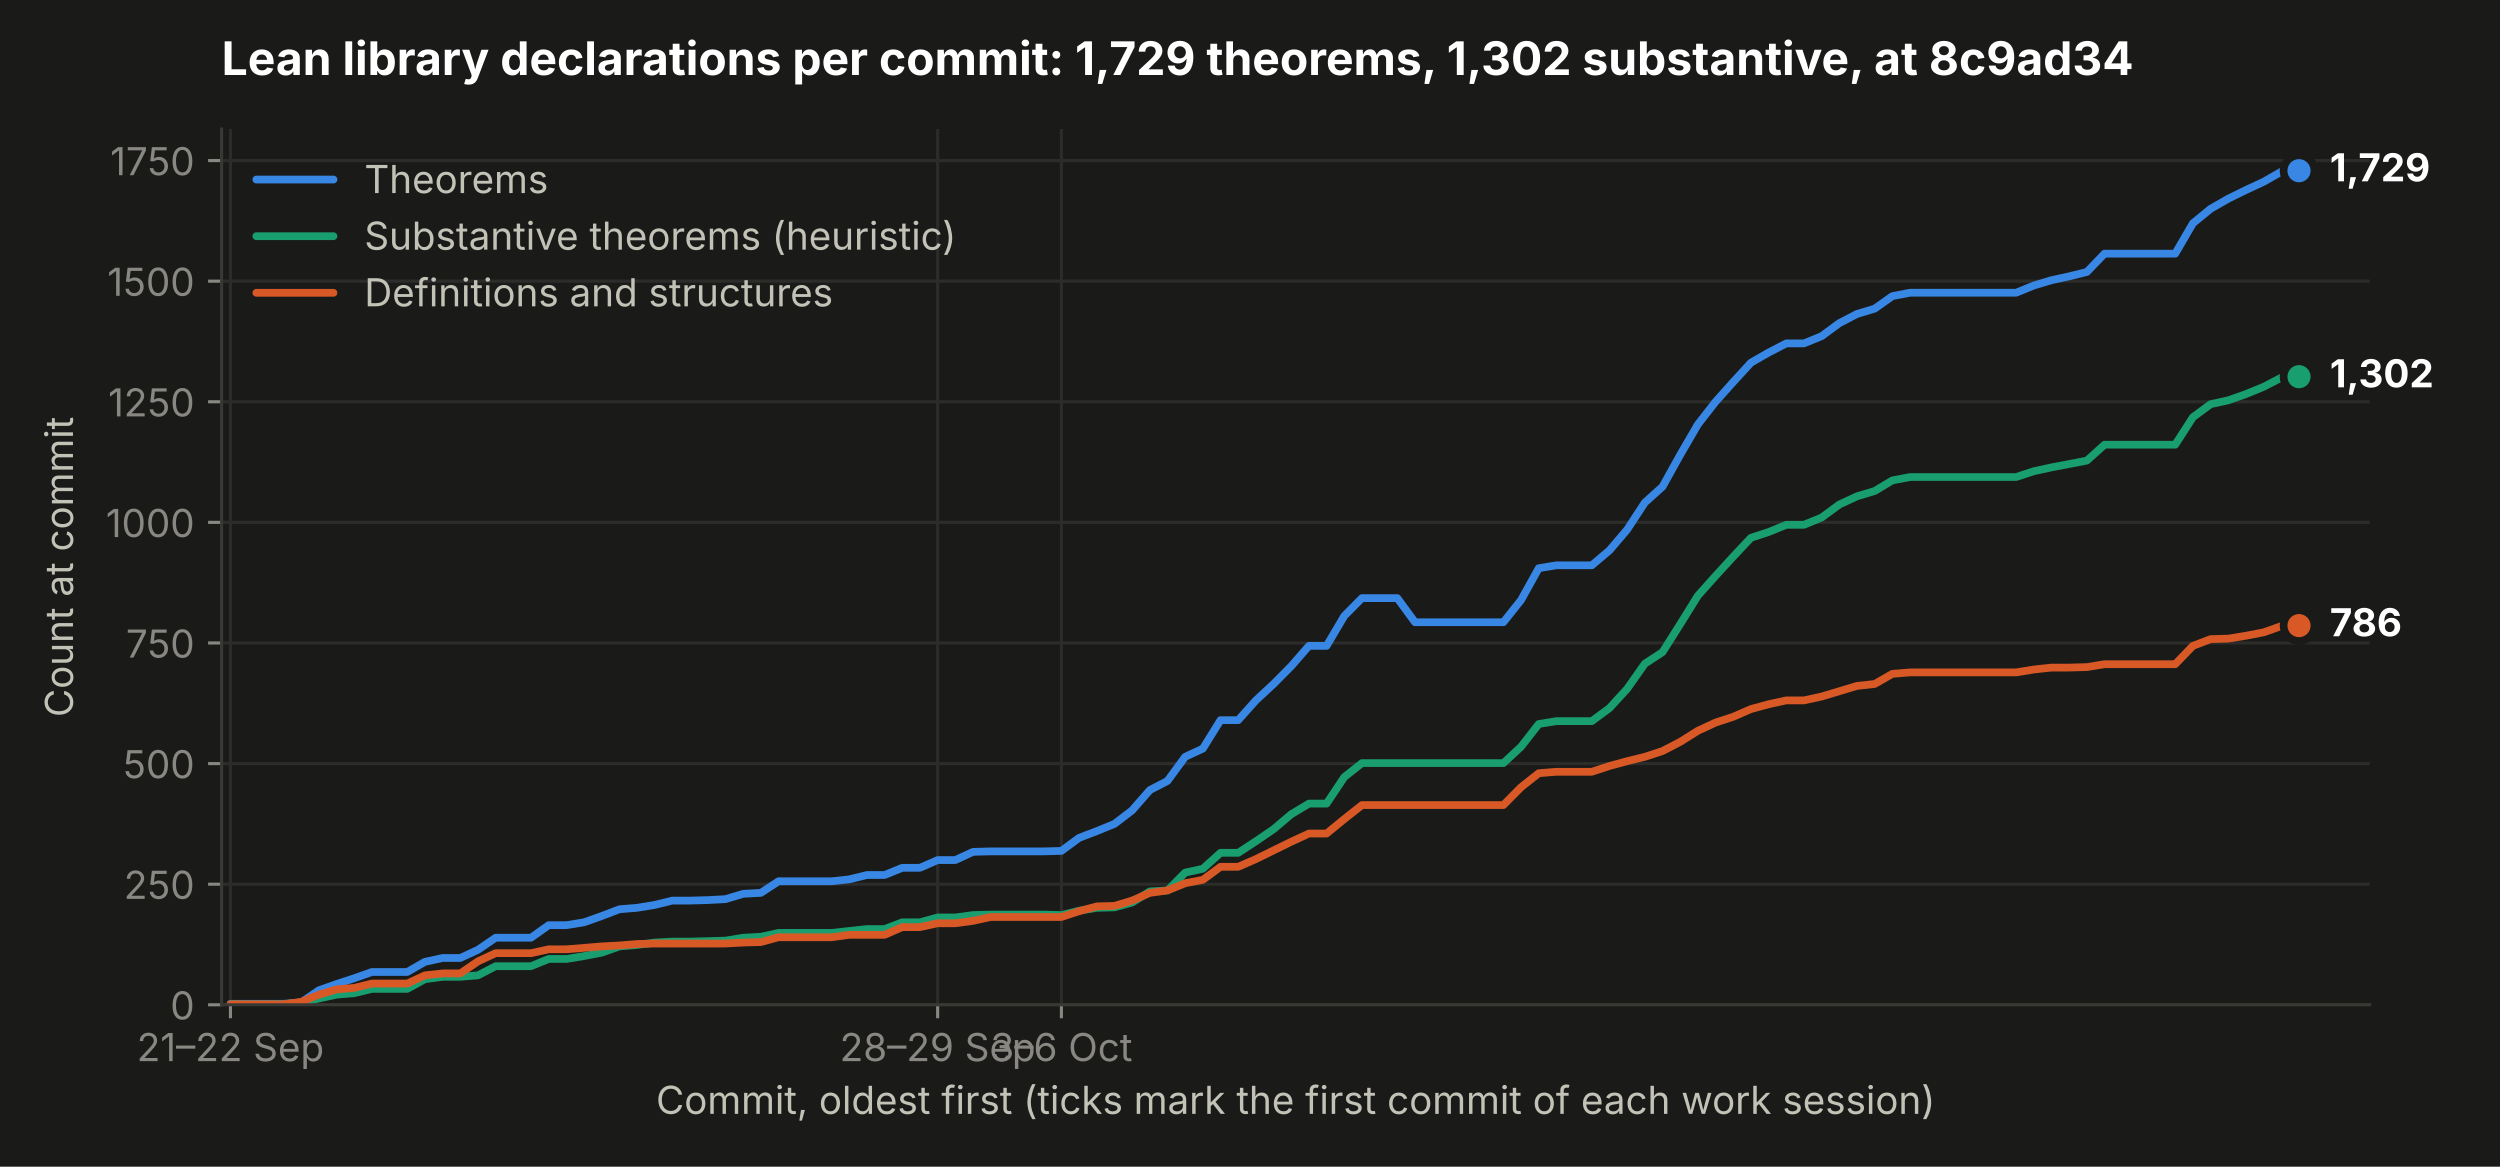
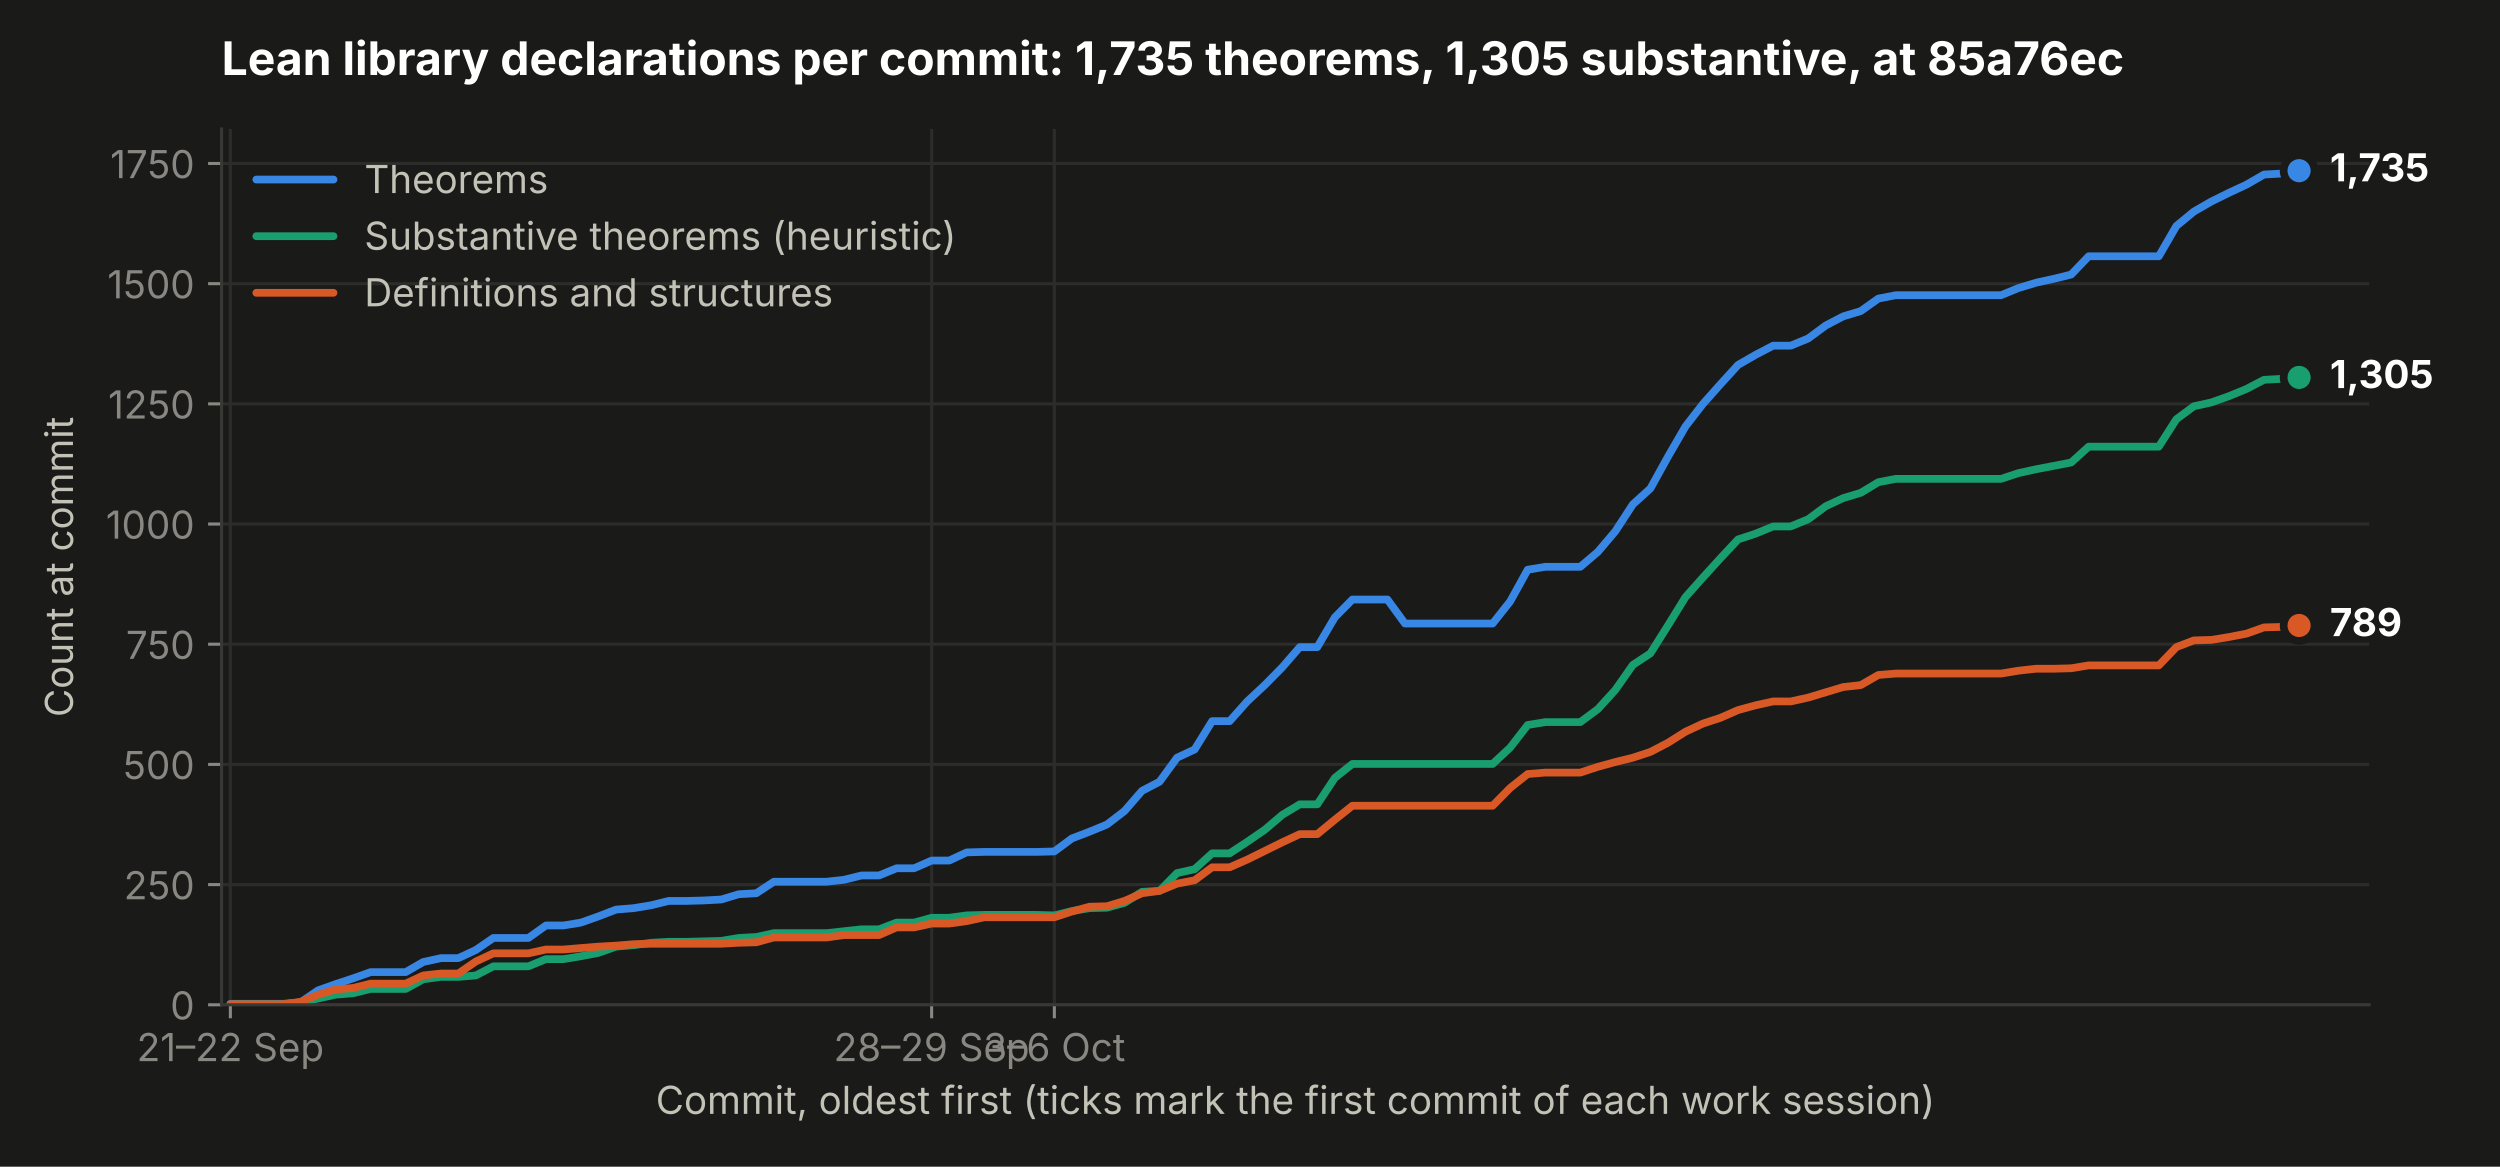
<svg xmlns="http://www.w3.org/2000/svg" xmlns:xlink="http://www.w3.org/1999/xlink" width="648pt" height="302.4pt" viewBox="0 0 648 302.4" version="1.1">
  <defs>
    <style type="text/css">*{stroke-linejoin: round; stroke-linecap: butt}</style>
  </defs>
  <g id="figure_1">
    <g id="patch_1">
      <path d="M 0 302.4 L 648 302.4 L 648 0 L 0 0 z " style="fill: #1a1a19" />
    </g>
    <g id="axes_1">
      <g id="patch_2">
-         <path d="M 57.44 260.44 L 614.233 260.44 L 614.233 33.44 L 57.44 33.44 z " style="fill: #1a1a19" />
+         <path d="M 57.44 260.44 L 614.098 260.44 L 614.098 33.44 L 57.44 33.44 z " style="fill: #1a1a19" />
      </g>
      <g id="matplotlib.axis_1">
        <g id="xtick_1">
          <g id="line2d_1">
-             <path d="M 59.731 260.44 L 59.731 33.44 " clip-path="url(#pfc8077fdef)" style="fill: none; stroke: #2c2c2a; stroke-width: 0.8; stroke-linecap: square" />
+             <path d="M 59.712 260.44 L 59.712 33.44 " clip-path="url(#p579449c803)" style="fill: none; stroke: #2c2c2a; stroke-width: 0.8; stroke-linecap: square" />
          </g>
          <g id="line2d_2">
            <defs>
              <path id="m02e6627c96" d="M 0 0 L 0 3.5 " style="stroke: #898781; stroke-width: 0.8" />
            </defs>
            <g>
-               <use xlink:href="#m02e6627c96" x="59.731" y="260.44" style="fill: #898781; stroke: #898781; stroke-width: 0.8" />
+               <use xlink:href="#m02e6627c96" x="59.712" y="260.44" style="fill: #898781; stroke: #898781; stroke-width: 0.8" />
            </g>
          </g>
          <g id="text_1">
-             <text style="font-size: 10px; font-family: 'Inter', 'Helvetica Neue', 'Arial', 'DejaVu Sans', sans-serif; text-anchor: middle; fill: #898781" x="59.731" y="275.038" transform="rotate(-0 59.73133 275.0384)">21–22 Sep</text>
+             <text style="font-size: 10px; font-family: 'Inter', 'Helvetica Neue', 'Arial', 'DejaVu Sans', sans-serif; text-anchor: middle; fill: #898781" x="59.712" y="275.038" transform="rotate(-0 59.71207 275.0384)">21–22 Sep</text>
          </g>
        </g>
        <g id="xtick_2">
          <g id="line2d_3">
-             <path d="M 243.038 260.44 L 243.038 33.44 " clip-path="url(#pfc8077fdef)" style="fill: none; stroke: #2c2c2a; stroke-width: 0.8; stroke-linecap: square" />
+             <path d="M 241.478 260.44 L 241.478 33.44 " clip-path="url(#p579449c803)" style="fill: none; stroke: #2c2c2a; stroke-width: 0.8; stroke-linecap: square" />
          </g>
          <g id="line2d_4">
            <g>
-               <use xlink:href="#m02e6627c96" x="243.038" y="260.44" style="fill: #898781; stroke: #898781; stroke-width: 0.8" />
+               <use xlink:href="#m02e6627c96" x="241.478" y="260.44" style="fill: #898781; stroke: #898781; stroke-width: 0.8" />
            </g>
          </g>
          <g id="text_2">
-             <text style="font-size: 10px; font-family: 'Inter', 'Helvetica Neue', 'Arial', 'DejaVu Sans', sans-serif; text-anchor: middle; fill: #898781" x="243.038" y="275.038" transform="rotate(-0 243.0378 275.0384)">28–29 Sep</text>
+             <text style="font-size: 10px; font-family: 'Inter', 'Helvetica Neue', 'Arial', 'DejaVu Sans', sans-serif; text-anchor: middle; fill: #898781" x="241.478" y="275.038" transform="rotate(-0 241.4781 275.0384)">28–29 Sep</text>
          </g>
        </g>
        <g id="xtick_3">
          <g id="line2d_5">
-             <path d="M 275.116 260.44 L 275.116 33.44 " clip-path="url(#pfc8077fdef)" style="fill: none; stroke: #2c2c2a; stroke-width: 0.8; stroke-linecap: square" />
+             <path d="M 273.287 260.44 L 273.287 33.44 " clip-path="url(#p579449c803)" style="fill: none; stroke: #2c2c2a; stroke-width: 0.8; stroke-linecap: square" />
          </g>
          <g id="line2d_6">
            <g>
-               <use xlink:href="#m02e6627c96" x="275.116" y="260.44" style="fill: #898781; stroke: #898781; stroke-width: 0.8" />
+               <use xlink:href="#m02e6627c96" x="273.287" y="260.44" style="fill: #898781; stroke: #898781; stroke-width: 0.8" />
            </g>
          </g>
          <g id="text_3">
-             <text style="font-size: 10px; font-family: 'Inter', 'Helvetica Neue', 'Arial', 'DejaVu Sans', sans-serif; text-anchor: middle; fill: #898781" x="275.116" y="275.038" transform="rotate(-0 275.1164 275.0384)">3–6 Oct</text>
+             <text style="font-size: 10px; font-family: 'Inter', 'Helvetica Neue', 'Arial', 'DejaVu Sans', sans-serif; text-anchor: middle; fill: #898781" x="273.287" y="275.038" transform="rotate(-0 273.2871 275.0384)">3–6 Oct</text>
          </g>
        </g>
        <g id="text_4">
-           <text style="font-size: 10px; font-family: 'Inter', 'Helvetica Neue', 'Arial', 'DejaVu Sans', sans-serif; text-anchor: middle; fill: #c3c2b7" x="335.837" y="288.717" transform="rotate(-0 335.8367 288.7166)">Commit, oldest first (ticks mark the first commit of each work session)</text>
+           <text style="font-size: 10px; font-family: 'Inter', 'Helvetica Neue', 'Arial', 'DejaVu Sans', sans-serif; text-anchor: middle; fill: #c3c2b7" x="335.769" y="288.717" transform="rotate(-0 335.7692 288.7166)">Commit, oldest first (ticks mark the first commit of each work session)</text>
        </g>
      </g>
      <g id="matplotlib.axis_2">
        <g id="ytick_1">
          <g id="line2d_7">
-             <path d="M 57.44 260.44 L 614.233 260.44 " clip-path="url(#pfc8077fdef)" style="fill: none; stroke: #2c2c2a; stroke-width: 0.8; stroke-linecap: square" />
+             <path d="M 57.44 260.44 L 614.098 260.44 " clip-path="url(#p579449c803)" style="fill: none; stroke: #2c2c2a; stroke-width: 0.8; stroke-linecap: square" />
          </g>
          <g id="line2d_8">
            <defs>
              <path id="mba09e6026b" d="M 0 0 L -3.5 0 " style="stroke: #898781; stroke-width: 0.8" />
            </defs>
            <g>
              <use xlink:href="#mba09e6026b" x="57.44" y="260.44" style="fill: #898781; stroke: #898781; stroke-width: 0.8" />
            </g>
          </g>
          <g id="text_5">
            <text style="font-size: 10px; font-family: 'Inter', 'Helvetica Neue', 'Arial', 'DejaVu Sans', sans-serif; text-anchor: end; fill: #898781" x="50.44" y="264.239" transform="rotate(-0 50.44 264.2392)">0</text>
          </g>
        </g>
        <g id="ytick_2">
          <g id="line2d_9">
-             <path d="M 57.44 229.18 L 614.233 229.18 " clip-path="url(#pfc8077fdef)" style="fill: none; stroke: #2c2c2a; stroke-width: 0.8; stroke-linecap: square" />
+             <path d="M 57.44 229.288 L 614.098 229.288 " clip-path="url(#p579449c803)" style="fill: none; stroke: #2c2c2a; stroke-width: 0.8; stroke-linecap: square" />
          </g>
          <g id="line2d_10">
            <g>
-               <use xlink:href="#mba09e6026b" x="57.44" y="229.18" style="fill: #898781; stroke: #898781; stroke-width: 0.8" />
+               <use xlink:href="#mba09e6026b" x="57.44" y="229.288" style="fill: #898781; stroke: #898781; stroke-width: 0.8" />
            </g>
          </g>
          <g id="text_6">
-             <text style="font-size: 10px; font-family: 'Inter', 'Helvetica Neue', 'Arial', 'DejaVu Sans', sans-serif; text-anchor: end; fill: #898781" x="50.44" y="232.979" transform="rotate(-0 50.44 232.9789)">250</text>
+             <text style="font-size: 10px; font-family: 'Inter', 'Helvetica Neue', 'Arial', 'DejaVu Sans', sans-serif; text-anchor: end; fill: #898781" x="50.44" y="233.087" transform="rotate(-0 50.44 233.087)">250</text>
          </g>
        </g>
        <g id="ytick_3">
          <g id="line2d_11">
-             <path d="M 57.44 197.919 L 614.233 197.919 " clip-path="url(#pfc8077fdef)" style="fill: none; stroke: #2c2c2a; stroke-width: 0.8; stroke-linecap: square" />
+             <path d="M 57.44 198.136 L 614.098 198.136 " clip-path="url(#p579449c803)" style="fill: none; stroke: #2c2c2a; stroke-width: 0.8; stroke-linecap: square" />
          </g>
          <g id="line2d_12">
            <g>
-               <use xlink:href="#mba09e6026b" x="57.44" y="197.919" style="fill: #898781; stroke: #898781; stroke-width: 0.8" />
+               <use xlink:href="#mba09e6026b" x="57.44" y="198.136" style="fill: #898781; stroke: #898781; stroke-width: 0.8" />
            </g>
          </g>
          <g id="text_7">
-             <text style="font-size: 10px; font-family: 'Inter', 'Helvetica Neue', 'Arial', 'DejaVu Sans', sans-serif; text-anchor: end; fill: #898781" x="50.44" y="201.719" transform="rotate(-0 50.44 201.7186)">500</text>
+             <text style="font-size: 10px; font-family: 'Inter', 'Helvetica Neue', 'Arial', 'DejaVu Sans', sans-serif; text-anchor: end; fill: #898781" x="50.44" y="201.935" transform="rotate(-0 50.44 201.9348)">500</text>
          </g>
        </g>
        <g id="ytick_4">
          <g id="line2d_13">
-             <path d="M 57.44 166.659 L 614.233 166.659 " clip-path="url(#pfc8077fdef)" style="fill: none; stroke: #2c2c2a; stroke-width: 0.8; stroke-linecap: square" />
+             <path d="M 57.44 166.983 L 614.098 166.983 " clip-path="url(#p579449c803)" style="fill: none; stroke: #2c2c2a; stroke-width: 0.8; stroke-linecap: square" />
          </g>
          <g id="line2d_14">
            <g>
-               <use xlink:href="#mba09e6026b" x="57.44" y="166.659" style="fill: #898781; stroke: #898781; stroke-width: 0.8" />
+               <use xlink:href="#mba09e6026b" x="57.44" y="166.983" style="fill: #898781; stroke: #898781; stroke-width: 0.8" />
            </g>
          </g>
          <g id="text_8">
-             <text style="font-size: 10px; font-family: 'Inter', 'Helvetica Neue', 'Arial', 'DejaVu Sans', sans-serif; text-anchor: end; fill: #898781" x="50.44" y="170.458" transform="rotate(-0 50.44 170.4582)">750</text>
+             <text style="font-size: 10px; font-family: 'Inter', 'Helvetica Neue', 'Arial', 'DejaVu Sans', sans-serif; text-anchor: end; fill: #898781" x="50.44" y="170.783" transform="rotate(-0 50.44 170.7826)">750</text>
          </g>
        </g>
        <g id="ytick_5">
          <g id="line2d_15">
-             <path d="M 57.44 135.399 L 614.233 135.399 " clip-path="url(#pfc8077fdef)" style="fill: none; stroke: #2c2c2a; stroke-width: 0.8; stroke-linecap: square" />
+             <path d="M 57.44 135.831 L 614.098 135.831 " clip-path="url(#p579449c803)" style="fill: none; stroke: #2c2c2a; stroke-width: 0.8; stroke-linecap: square" />
          </g>
          <g id="line2d_16">
            <g>
-               <use xlink:href="#mba09e6026b" x="57.44" y="135.399" style="fill: #898781; stroke: #898781; stroke-width: 0.8" />
+               <use xlink:href="#mba09e6026b" x="57.44" y="135.831" style="fill: #898781; stroke: #898781; stroke-width: 0.8" />
            </g>
          </g>
          <g id="text_9">
-             <text style="font-size: 10px; font-family: 'Inter', 'Helvetica Neue', 'Arial', 'DejaVu Sans', sans-serif; text-anchor: end; fill: #898781" x="50.44" y="139.198" transform="rotate(-0 50.44 139.1979)">1000</text>
+             <text style="font-size: 10px; font-family: 'Inter', 'Helvetica Neue', 'Arial', 'DejaVu Sans', sans-serif; text-anchor: end; fill: #898781" x="50.44" y="139.63" transform="rotate(-0 50.44 139.6303)">1000</text>
          </g>
        </g>
        <g id="ytick_6">
          <g id="line2d_17">
-             <path d="M 57.44 104.138 L 614.233 104.138 " clip-path="url(#pfc8077fdef)" style="fill: none; stroke: #2c2c2a; stroke-width: 0.8; stroke-linecap: square" />
+             <path d="M 57.44 104.679 L 614.098 104.679 " clip-path="url(#p579449c803)" style="fill: none; stroke: #2c2c2a; stroke-width: 0.8; stroke-linecap: square" />
          </g>
          <g id="line2d_18">
            <g>
-               <use xlink:href="#mba09e6026b" x="57.44" y="104.138" style="fill: #898781; stroke: #898781; stroke-width: 0.8" />
+               <use xlink:href="#mba09e6026b" x="57.44" y="104.679" style="fill: #898781; stroke: #898781; stroke-width: 0.8" />
            </g>
          </g>
          <g id="text_10">
-             <text style="font-size: 10px; font-family: 'Inter', 'Helvetica Neue', 'Arial', 'DejaVu Sans', sans-serif; text-anchor: end; fill: #898781" x="50.44" y="107.938" transform="rotate(-0 50.44 107.9376)">1250</text>
+             <text style="font-size: 10px; font-family: 'Inter', 'Helvetica Neue', 'Arial', 'DejaVu Sans', sans-serif; text-anchor: end; fill: #898781" x="50.44" y="108.478" transform="rotate(-0 50.44 108.4781)">1250</text>
          </g>
        </g>
        <g id="ytick_7">
          <g id="line2d_19">
-             <path d="M 57.44 72.878 L 614.233 72.878 " clip-path="url(#pfc8077fdef)" style="fill: none; stroke: #2c2c2a; stroke-width: 0.8; stroke-linecap: square" />
+             <path d="M 57.44 73.527 L 614.098 73.527 " clip-path="url(#p579449c803)" style="fill: none; stroke: #2c2c2a; stroke-width: 0.8; stroke-linecap: square" />
          </g>
          <g id="line2d_20">
            <g>
-               <use xlink:href="#mba09e6026b" x="57.44" y="72.878" style="fill: #898781; stroke: #898781; stroke-width: 0.8" />
+               <use xlink:href="#mba09e6026b" x="57.44" y="73.527" style="fill: #898781; stroke: #898781; stroke-width: 0.8" />
            </g>
          </g>
          <g id="text_11">
-             <text style="font-size: 10px; font-family: 'Inter', 'Helvetica Neue', 'Arial', 'DejaVu Sans', sans-serif; text-anchor: end; fill: #898781" x="50.44" y="76.677" transform="rotate(-0 50.44 76.67725)">1500</text>
+             <text style="font-size: 10px; font-family: 'Inter', 'Helvetica Neue', 'Arial', 'DejaVu Sans', sans-serif; text-anchor: end; fill: #898781" x="50.44" y="77.326" transform="rotate(-0 50.44 77.3259)">1500</text>
          </g>
        </g>
        <g id="ytick_8">
          <g id="line2d_21">
-             <path d="M 57.44 41.618 L 614.233 41.618 " clip-path="url(#pfc8077fdef)" style="fill: none; stroke: #2c2c2a; stroke-width: 0.8; stroke-linecap: square" />
+             <path d="M 57.44 42.374 L 614.098 42.374 " clip-path="url(#p579449c803)" style="fill: none; stroke: #2c2c2a; stroke-width: 0.8; stroke-linecap: square" />
          </g>
          <g id="line2d_22">
            <g>
-               <use xlink:href="#mba09e6026b" x="57.44" y="41.618" style="fill: #898781; stroke: #898781; stroke-width: 0.8" />
+               <use xlink:href="#mba09e6026b" x="57.44" y="42.374" style="fill: #898781; stroke: #898781; stroke-width: 0.8" />
            </g>
          </g>
          <g id="text_12">
-             <text style="font-size: 10px; font-family: 'Inter', 'Helvetica Neue', 'Arial', 'DejaVu Sans', sans-serif; text-anchor: end; fill: #898781" x="50.44" y="45.417" transform="rotate(-0 50.44 45.41692)">1750</text>
+             <text style="font-size: 10px; font-family: 'Inter', 'Helvetica Neue', 'Arial', 'DejaVu Sans', sans-serif; text-anchor: end; fill: #898781" x="50.44" y="46.174" transform="rotate(-0 50.44 46.17368)">1750</text>
          </g>
        </g>
        <g id="text_13">
          <text style="font-size: 10px; font-family: 'Inter', 'Helvetica Neue', 'Arial', 'DejaVu Sans', sans-serif; text-anchor: middle; fill: #c3c2b7" x="18.91" y="146.94" transform="rotate(-90 18.91031 146.94)">Count at commit</text>
        </g>
      </g>
      <g id="line2d_23">
-         <path d="M 59.731 260.19 L 64.314 260.19 L 68.897 260.19 L 73.479 260.19 L 78.062 259.815 L 82.645 256.689 L 87.227 255.063 L 91.81 253.563 L 96.393 251.937 L 100.975 251.937 L 105.558 251.937 L 110.141 249.311 L 114.723 248.311 L 119.306 248.311 L 123.889 246.185 L 128.471 243.059 L 133.054 243.059 L 137.637 243.059 L 142.219 239.808 L 146.802 239.808 L 151.385 239.058 L 155.967 237.432 L 160.55 235.682 L 165.133 235.307 L 169.715 234.556 L 174.298 233.431 L 178.881 233.431 L 183.463 233.306 L 188.046 233.056 L 192.629 231.68 L 197.211 231.43 L 201.794 228.429 L 206.376 228.429 L 210.959 228.429 L 215.542 228.429 L 220.124 227.929 L 224.707 226.804 L 229.29 226.804 L 233.872 224.928 L 238.455 224.928 L 243.038 222.928 L 247.62 222.928 L 252.203 220.802 L 256.786 220.677 L 261.368 220.677 L 265.951 220.677 L 270.534 220.677 L 275.116 220.552 L 279.699 217.176 L 284.282 215.425 L 288.864 213.55 L 293.447 210.048 L 298.03 204.797 L 302.612 202.421 L 307.195 196.169 L 311.778 194.043 L 316.36 186.666 L 320.943 186.666 L 325.526 181.539 L 330.108 177.288 L 334.691 172.661 L 339.274 167.409 L 343.856 167.409 L 348.439 159.657 L 353.022 155.03 L 357.604 155.03 L 362.187 155.03 L 366.77 161.282 L 371.352 161.282 L 375.935 161.282 L 380.518 161.282 L 385.1 161.282 L 389.683 161.282 L 394.266 155.53 L 398.848 147.278 L 403.431 146.527 L 408.014 146.527 L 412.596 146.527 L 417.179 142.651 L 421.762 137.274 L 426.344 130.272 L 430.927 126.146 L 435.51 117.893 L 440.092 110.015 L 444.675 104.138 L 449.258 99.012 L 453.84 94.01 L 458.423 91.384 L 463.006 89.008 L 467.588 89.008 L 472.171 87.133 L 476.753 83.757 L 481.336 81.381 L 485.919 80.005 L 490.501 76.754 L 495.084 75.879 L 499.667 75.879 L 504.249 75.879 L 508.832 75.879 L 513.415 75.879 L 517.997 75.879 L 522.58 75.879 L 527.163 74.003 L 531.745 72.628 L 536.328 71.628 L 540.911 70.502 L 545.493 65.751 L 550.076 65.751 L 554.659 65.751 L 559.241 65.751 L 563.824 65.751 L 568.407 57.873 L 572.989 54.122 L 577.572 51.496 L 582.155 49.245 L 586.737 47.12 L 591.32 44.494 L 595.903 44.244 " clip-path="url(#pfc8077fdef)" style="fill: none; stroke: #3987e5; stroke-width: 2; stroke-linecap: round" />
+         <path d="M 59.712 260.191 L 64.256 260.191 L 68.8 260.191 L 73.345 260.191 L 77.889 259.817 L 82.433 256.702 L 86.977 255.082 L 91.521 253.587 L 96.065 251.967 L 100.609 251.967 L 105.154 251.967 L 109.698 249.35 L 114.242 248.353 L 118.786 248.353 L 123.33 246.235 L 127.874 243.119 L 132.418 243.119 L 136.963 243.119 L 141.507 239.88 L 146.051 239.88 L 150.595 239.132 L 155.139 237.512 L 159.683 235.767 L 164.228 235.394 L 168.772 234.646 L 173.316 233.524 L 177.86 233.524 L 182.404 233.4 L 186.948 233.151 L 191.492 231.78 L 196.037 231.531 L 200.581 228.54 L 205.125 228.54 L 209.669 228.54 L 214.213 228.54 L 218.757 228.042 L 223.301 226.92 L 227.846 226.92 L 232.39 225.051 L 236.934 225.051 L 241.478 223.057 L 246.022 223.057 L 250.566 220.939 L 255.111 220.814 L 259.655 220.814 L 264.199 220.814 L 268.743 220.814 L 273.287 220.69 L 277.831 217.325 L 282.375 215.581 L 286.92 213.712 L 291.464 210.223 L 296.008 204.989 L 300.552 202.621 L 305.096 196.391 L 309.64 194.273 L 314.184 186.921 L 318.729 186.921 L 323.273 181.812 L 327.817 177.575 L 332.361 172.965 L 336.905 167.731 L 341.449 167.731 L 345.994 160.005 L 350.538 155.395 L 355.082 155.395 L 359.626 155.395 L 364.17 161.625 L 368.714 161.625 L 373.258 161.625 L 377.803 161.625 L 382.347 161.625 L 386.891 161.625 L 391.435 155.893 L 395.979 147.669 L 400.523 146.921 L 405.067 146.921 L 409.612 146.921 L 414.156 143.058 L 418.7 137.7 L 423.244 130.722 L 427.788 126.61 L 432.332 118.386 L 436.877 110.536 L 441.421 104.679 L 445.965 99.57 L 450.509 94.586 L 455.053 91.969 L 459.597 89.601 L 464.141 89.601 L 468.686 87.732 L 473.23 84.368 L 477.774 82 L 482.318 80.629 L 486.862 77.39 L 491.406 76.517 L 495.95 76.517 L 500.495 76.517 L 505.039 76.517 L 509.583 76.517 L 514.127 76.517 L 518.671 76.517 L 523.215 74.648 L 527.76 73.277 L 532.304 72.281 L 536.848 71.159 L 541.392 66.424 L 545.936 66.424 L 550.48 66.424 L 555.024 66.424 L 559.569 66.424 L 564.113 58.574 L 568.657 54.835 L 573.201 52.219 L 577.745 49.976 L 582.289 47.857 L 586.833 45.24 L 591.378 44.991 L 595.922 44.244 " clip-path="url(#p579449c803)" style="fill: none; stroke: #3987e5; stroke-width: 2; stroke-linecap: round" />
      </g>
      <g id="line2d_24">
        <defs>
          <path id="mac1dc9c99d" d="M 0 4 C 1.061 4 2.078 3.579 2.828 2.828 C 3.579 2.078 4 1.061 4 0 C 4 -1.061 3.579 -2.078 2.828 -2.828 C 2.078 -3.579 1.061 -4 0 -4 C -1.061 -4 -2.078 -3.579 -2.828 -2.828 C -3.579 -2.078 -4 -1.061 -4 0 C -4 1.061 -3.579 2.078 -2.828 2.828 C -2.078 3.579 -1.061 4 0 4 z " style="stroke: #1a1a19; stroke-width: 2" />
        </defs>
-         <g clip-path="url(#pfc8077fdef)">
-           <use xlink:href="#mac1dc9c99d" x="595.903" y="44.244" style="fill: #3987e5; stroke: #1a1a19; stroke-width: 2" />
+         <g clip-path="url(#p579449c803)">
+           <use xlink:href="#mac1dc9c99d" x="595.922" y="44.244" style="fill: #3987e5; stroke: #1a1a19; stroke-width: 2" />
        </g>
      </g>
      <g id="line2d_25">
-         <path d="M 59.731 260.315 L 64.314 260.315 L 68.897 260.315 L 73.479 260.315 L 78.062 259.815 L 82.645 258.814 L 87.227 257.814 L 91.81 257.439 L 96.393 256.314 L 100.975 256.314 L 105.558 256.314 L 110.141 253.813 L 114.723 253.188 L 119.306 253.188 L 123.889 252.812 L 128.471 250.437 L 133.054 250.437 L 137.637 250.437 L 142.219 248.561 L 146.802 248.561 L 151.385 247.811 L 155.967 246.936 L 160.55 245.31 L 165.133 244.935 L 169.715 244.31 L 174.298 244.06 L 178.881 244.06 L 183.463 243.935 L 188.046 243.81 L 192.629 243.059 L 197.211 242.809 L 201.794 241.809 L 206.376 241.809 L 210.959 241.809 L 215.542 241.809 L 220.124 241.309 L 224.707 240.809 L 229.29 240.809 L 233.872 239.058 L 238.455 239.058 L 243.038 237.808 L 247.62 237.808 L 252.203 237.182 L 256.786 237.057 L 261.368 237.057 L 265.951 237.057 L 270.534 237.057 L 275.116 237.182 L 279.699 236.057 L 284.282 235.307 L 288.864 235.182 L 293.447 233.931 L 298.03 231.055 L 302.612 230.805 L 307.195 226.179 L 311.778 225.178 L 316.36 221.052 L 320.943 221.052 L 325.526 218.051 L 330.108 214.925 L 334.691 211.049 L 339.274 208.298 L 343.856 208.298 L 348.439 201.421 L 353.022 197.794 L 357.604 197.794 L 362.187 197.794 L 366.77 197.794 L 371.352 197.794 L 375.935 197.794 L 380.518 197.794 L 385.1 197.794 L 389.683 197.794 L 394.266 193.543 L 398.848 187.666 L 403.431 186.916 L 408.014 186.916 L 412.596 186.916 L 417.179 183.54 L 421.762 178.538 L 426.344 172.036 L 430.927 169.035 L 435.51 161.782 L 440.092 154.405 L 444.675 149.278 L 449.258 144.277 L 453.84 139.4 L 458.423 137.9 L 463.006 136.024 L 467.588 136.024 L 472.171 134.148 L 476.753 130.772 L 481.336 128.646 L 485.919 127.271 L 490.501 124.52 L 495.084 123.645 L 499.667 123.645 L 504.249 123.645 L 508.832 123.645 L 513.415 123.645 L 517.997 123.645 L 522.58 123.645 L 527.163 122.144 L 531.745 121.144 L 536.328 120.269 L 540.911 119.393 L 545.493 115.267 L 550.076 115.267 L 554.659 115.267 L 559.241 115.267 L 563.824 115.267 L 568.407 108.14 L 572.989 104.764 L 577.572 103.763 L 582.155 102.138 L 586.737 100.262 L 591.32 97.886 L 595.903 97.636 " clip-path="url(#pfc8077fdef)" style="fill: none; stroke: #199e70; stroke-width: 2; stroke-linecap: round" />
+         <path d="M 59.712 260.315 L 64.256 260.315 L 68.8 260.315 L 73.345 260.315 L 77.889 259.817 L 82.433 258.82 L 86.977 257.823 L 91.521 257.449 L 96.065 256.328 L 100.609 256.328 L 105.154 256.328 L 109.698 253.836 L 114.242 253.213 L 118.786 253.213 L 123.33 252.839 L 127.874 250.471 L 132.418 250.471 L 136.963 250.471 L 141.507 248.602 L 146.051 248.602 L 150.595 247.855 L 155.139 246.982 L 159.683 245.362 L 164.228 244.988 L 168.772 244.365 L 173.316 244.116 L 177.86 244.116 L 182.404 243.992 L 186.948 243.867 L 191.492 243.119 L 196.037 242.87 L 200.581 241.873 L 205.125 241.873 L 209.669 241.873 L 214.213 241.873 L 218.757 241.375 L 223.301 240.876 L 227.846 240.876 L 232.39 239.132 L 236.934 239.132 L 241.478 237.886 L 246.022 237.886 L 250.566 237.263 L 255.111 237.138 L 259.655 237.138 L 264.199 237.138 L 268.743 237.138 L 273.287 237.263 L 277.831 236.141 L 282.375 235.394 L 286.92 235.269 L 291.464 234.023 L 296.008 231.157 L 300.552 230.908 L 305.096 226.297 L 309.64 225.3 L 314.184 221.188 L 318.729 221.188 L 323.273 218.198 L 327.817 215.082 L 332.361 211.219 L 336.905 208.478 L 341.449 208.478 L 345.994 201.625 L 350.538 198.011 L 355.082 198.011 L 359.626 198.011 L 364.17 198.011 L 368.714 198.011 L 373.258 198.011 L 377.803 198.011 L 382.347 198.011 L 386.891 198.011 L 391.435 193.774 L 395.979 187.918 L 400.523 187.17 L 405.067 187.17 L 409.612 187.17 L 414.156 183.806 L 418.7 178.821 L 423.244 172.342 L 427.788 169.351 L 432.332 162.124 L 436.877 154.772 L 441.421 149.663 L 445.965 144.678 L 450.509 139.819 L 455.053 138.323 L 459.597 136.454 L 464.141 136.454 L 468.686 134.585 L 473.23 131.221 L 477.774 129.102 L 482.318 127.732 L 486.862 124.99 L 491.406 124.118 L 495.95 124.118 L 500.495 124.118 L 505.039 124.118 L 509.583 124.118 L 514.127 124.118 L 518.671 124.118 L 523.215 122.623 L 527.76 121.626 L 532.304 120.753 L 536.848 119.881 L 541.392 115.769 L 545.936 115.769 L 550.48 115.769 L 555.024 115.769 L 559.569 115.769 L 564.113 108.666 L 568.657 105.302 L 573.201 104.305 L 577.745 102.685 L 582.289 100.816 L 586.833 98.448 L 591.378 98.199 L 595.922 97.825 " clip-path="url(#p579449c803)" style="fill: none; stroke: #199e70; stroke-width: 2; stroke-linecap: round" />
      </g>
      <g id="line2d_26">
        <defs>
          <path id="m722327b75b" d="M 0 4 C 1.061 4 2.078 3.579 2.828 2.828 C 3.579 2.078 4 1.061 4 0 C 4 -1.061 3.579 -2.078 2.828 -2.828 C 2.078 -3.579 1.061 -4 0 -4 C -1.061 -4 -2.078 -3.579 -2.828 -2.828 C -3.579 -2.078 -4 -1.061 -4 0 C -4 1.061 -3.579 2.078 -2.828 2.828 C -2.078 3.579 -1.061 4 0 4 z " style="stroke: #1a1a19; stroke-width: 2" />
        </defs>
-         <g clip-path="url(#pfc8077fdef)">
-           <use xlink:href="#m722327b75b" x="595.903" y="97.636" style="fill: #199e70; stroke: #1a1a19; stroke-width: 2" />
+         <g clip-path="url(#p579449c803)">
+           <use xlink:href="#m722327b75b" x="595.922" y="97.825" style="fill: #199e70; stroke: #1a1a19; stroke-width: 2" />
        </g>
      </g>
      <g id="line2d_27">
-         <path d="M 59.731 260.315 L 64.314 260.315 L 68.897 260.315 L 73.479 260.315 L 78.062 259.69 L 82.645 257.814 L 87.227 256.439 L 91.81 256.064 L 96.393 254.938 L 100.975 254.938 L 105.558 254.938 L 110.141 252.812 L 114.723 252.312 L 119.306 252.312 L 123.889 249.186 L 128.471 247.061 L 133.054 247.061 L 137.637 247.061 L 142.219 246.06 L 146.802 246.06 L 151.385 245.685 L 155.967 245.31 L 160.55 245.06 L 165.133 244.685 L 169.715 244.56 L 174.298 244.56 L 178.881 244.56 L 183.463 244.56 L 188.046 244.56 L 192.629 244.31 L 197.211 244.185 L 201.794 242.934 L 206.376 242.934 L 210.959 242.934 L 215.542 242.934 L 220.124 242.309 L 224.707 242.309 L 229.29 242.309 L 233.872 240.308 L 238.455 240.308 L 243.038 239.308 L 247.62 239.308 L 252.203 238.683 L 256.786 237.682 L 261.368 237.682 L 265.951 237.682 L 270.534 237.682 L 275.116 237.682 L 279.699 236.182 L 284.282 234.932 L 288.864 234.807 L 293.447 233.431 L 298.03 231.43 L 302.612 230.805 L 307.195 228.93 L 311.778 228.054 L 316.36 224.678 L 320.943 224.678 L 325.526 222.678 L 330.108 220.427 L 334.691 218.176 L 339.274 216.05 L 343.856 216.05 L 348.439 212.299 L 353.022 208.673 L 357.604 208.673 L 362.187 208.673 L 366.77 208.673 L 371.352 208.673 L 375.935 208.673 L 380.518 208.673 L 385.1 208.673 L 389.683 208.673 L 394.266 204.046 L 398.848 200.42 L 403.431 200.045 L 408.014 200.045 L 412.596 200.045 L 417.179 198.545 L 421.762 197.294 L 426.344 196.169 L 430.927 194.668 L 435.51 192.292 L 440.092 189.417 L 444.675 187.291 L 449.258 185.79 L 453.84 183.79 L 458.423 182.539 L 463.006 181.539 L 467.588 181.539 L 472.171 180.539 L 476.753 179.163 L 481.336 177.788 L 485.919 177.288 L 490.501 174.662 L 495.084 174.287 L 499.667 174.287 L 504.249 174.287 L 508.832 174.287 L 513.415 174.287 L 517.997 174.287 L 522.58 174.287 L 527.163 173.536 L 531.745 173.036 L 536.328 173.036 L 540.911 172.911 L 545.493 172.161 L 550.076 172.161 L 554.659 172.161 L 559.241 172.161 L 563.824 172.161 L 568.407 167.409 L 572.989 165.659 L 577.572 165.534 L 582.155 164.783 L 586.737 163.908 L 591.32 162.283 L 595.903 162.158 " clip-path="url(#pfc8077fdef)" style="fill: none; stroke: #d95926; stroke-width: 2; stroke-linecap: round" />
+         <path d="M 59.712 260.315 L 64.256 260.315 L 68.8 260.315 L 73.345 260.315 L 77.889 259.692 L 82.433 257.823 L 86.977 256.453 L 91.521 256.079 L 96.065 254.957 L 100.609 254.957 L 105.154 254.957 L 109.698 252.839 L 114.242 252.34 L 118.786 252.34 L 123.33 249.225 L 127.874 247.107 L 132.418 247.107 L 136.963 247.107 L 141.507 246.11 L 146.051 246.11 L 150.595 245.736 L 155.139 245.362 L 159.683 245.113 L 164.228 244.739 L 168.772 244.615 L 173.316 244.615 L 177.86 244.615 L 182.404 244.615 L 186.948 244.615 L 191.492 244.365 L 196.037 244.241 L 200.581 242.995 L 205.125 242.995 L 209.669 242.995 L 214.213 242.995 L 218.757 242.372 L 223.301 242.372 L 227.846 242.372 L 232.39 240.378 L 236.934 240.378 L 241.478 239.381 L 246.022 239.381 L 250.566 238.758 L 255.111 237.761 L 259.655 237.761 L 264.199 237.761 L 268.743 237.761 L 273.287 237.761 L 277.831 236.266 L 282.375 235.02 L 286.92 234.895 L 291.464 233.524 L 296.008 231.531 L 300.552 230.908 L 305.096 229.039 L 309.64 228.166 L 314.184 224.802 L 318.729 224.802 L 323.273 222.808 L 327.817 220.565 L 332.361 218.322 L 336.905 216.204 L 341.449 216.204 L 345.994 212.466 L 350.538 208.852 L 355.082 208.852 L 359.626 208.852 L 364.17 208.852 L 368.714 208.852 L 373.258 208.852 L 377.803 208.852 L 382.347 208.852 L 386.891 208.852 L 391.435 204.241 L 395.979 200.628 L 400.523 200.254 L 405.067 200.254 L 409.612 200.254 L 414.156 198.759 L 418.7 197.513 L 423.244 196.391 L 427.788 194.896 L 432.332 192.528 L 436.877 189.662 L 441.421 187.544 L 445.965 186.048 L 450.509 184.055 L 455.053 182.809 L 459.597 181.812 L 464.141 181.812 L 468.686 180.815 L 473.23 179.444 L 477.774 178.074 L 482.318 177.575 L 486.862 174.958 L 491.406 174.584 L 495.95 174.584 L 500.495 174.584 L 505.039 174.584 L 509.583 174.584 L 514.127 174.584 L 518.671 174.584 L 523.215 173.837 L 527.76 173.338 L 532.304 173.338 L 536.848 173.214 L 541.392 172.466 L 545.936 172.466 L 550.48 172.466 L 555.024 172.466 L 559.569 172.466 L 564.113 167.731 L 568.657 165.986 L 573.201 165.862 L 577.745 165.114 L 582.289 164.242 L 586.833 162.622 L 591.378 162.497 L 595.922 162.124 " clip-path="url(#p579449c803)" style="fill: none; stroke: #d95926; stroke-width: 2; stroke-linecap: round" />
      </g>
      <g id="line2d_28">
        <defs>
          <path id="mbab71778b5" d="M 0 4 C 1.061 4 2.078 3.579 2.828 2.828 C 3.579 2.078 4 1.061 4 0 C 4 -1.061 3.579 -2.078 2.828 -2.828 C 2.078 -3.579 1.061 -4 0 -4 C -1.061 -4 -2.078 -3.579 -2.828 -2.828 C -3.579 -2.078 -4 -1.061 -4 0 C -4 1.061 -3.579 2.078 -2.828 2.828 C -2.078 3.579 -1.061 4 0 4 z " style="stroke: #1a1a19; stroke-width: 2" />
        </defs>
-         <g clip-path="url(#pfc8077fdef)">
-           <use xlink:href="#mbab71778b5" x="595.903" y="162.158" style="fill: #d95926; stroke: #1a1a19; stroke-width: 2" />
+         <g clip-path="url(#p579449c803)">
+           <use xlink:href="#mbab71778b5" x="595.922" y="162.124" style="fill: #d95926; stroke: #1a1a19; stroke-width: 2" />
        </g>
      </g>
      <g id="patch_3">
        <path d="M 57.44 260.44 L 57.44 33.44 " style="fill: none; stroke: #383835; stroke-width: 0.8; stroke-linejoin: miter; stroke-linecap: square" />
      </g>
      <g id="patch_4">
-         <path d="M 57.44 260.44 L 614.233 260.44 " style="fill: none; stroke: #383835; stroke-width: 0.8; stroke-linejoin: miter; stroke-linecap: square" />
+         <path d="M 57.44 260.44 L 614.098 260.44 " style="fill: none; stroke: #383835; stroke-width: 0.8; stroke-linejoin: miter; stroke-linecap: square" />
      </g>
      <g id="text_14">
-         <text style="font-weight: 700; font-size: 10px; font-family: 'Inter', 'Helvetica Neue', 'Arial', 'DejaVu Sans', sans-serif; text-anchor: start; fill: #ffffff" x="603.903" y="47.003" transform="rotate(-0 603.9027 47.00294)">1,729</text>
+         <text style="font-weight: 700; font-size: 10px; font-family: 'Inter', 'Helvetica Neue', 'Arial', 'DejaVu Sans', sans-serif; text-anchor: start; fill: #ffffff" x="603.922" y="47.003" transform="rotate(-0 603.9218 47.00297)">1,735</text>
      </g>
      <g id="text_15">
-         <text style="font-weight: 700; font-size: 10px; font-family: 'Inter', 'Helvetica Neue', 'Arial', 'DejaVu Sans', sans-serif; text-anchor: start; fill: #ffffff" x="603.903" y="100.396" transform="rotate(-0 603.9027 100.3956)">1,302</text>
+         <text style="font-weight: 700; font-size: 10px; font-family: 'Inter', 'Helvetica Neue', 'Arial', 'DejaVu Sans', sans-serif; text-anchor: start; fill: #ffffff" x="603.922" y="100.585" transform="rotate(-0 603.9218 100.5848)">1,305</text>
      </g>
      <g id="text_16">
-         <text style="font-weight: 700; font-size: 10px; font-family: 'Inter', 'Helvetica Neue', 'Arial', 'DejaVu Sans', sans-serif; text-anchor: start; fill: #ffffff" x="603.903" y="164.917" transform="rotate(-0 603.9027 164.9169)">786</text>
+         <text style="font-weight: 700; font-size: 10px; font-family: 'Inter', 'Helvetica Neue', 'Arial', 'DejaVu Sans', sans-serif; text-anchor: start; fill: #ffffff" x="603.922" y="164.883" transform="rotate(-0 603.9218 164.883)">789</text>
      </g>
      <g id="text_17">
-         <text style="font-weight: 700; font-size: 12px; font-family: 'Inter', 'Helvetica Neue', 'Arial', 'DejaVu Sans', sans-serif; text-anchor: start; fill: #ffffff" x="57.44" y="19.44" transform="rotate(-0 57.44 19.44)">Lean library declarations per commit: 1,729 theorems, 1,302 substantive, at 8c9ad34</text>
+         <text style="font-weight: 700; font-size: 12px; font-family: 'Inter', 'Helvetica Neue', 'Arial', 'DejaVu Sans', sans-serif; text-anchor: start; fill: #ffffff" x="57.44" y="19.44" transform="rotate(-0 57.44 19.44)">Lean library declarations per commit: 1,735 theorems, 1,305 substantive, at 85a76ec</text>
      </g>
      <g id="legend_1">
        <g id="line2d_29">
          <path d="M 66.44 46.538 L 76.44 46.538 L 86.44 46.538 " style="fill: none; stroke: #3987e5; stroke-width: 2; stroke-linecap: round" />
        </g>
        <g id="text_18">
          <text style="font-size: 10px; font-family: 'Inter', 'Helvetica Neue', 'Arial', 'DejaVu Sans', sans-serif; text-anchor: start; fill: #c3c2b7" x="94.44" y="50.038" transform="rotate(-0 94.44 50.03844)">Theorems</text>
        </g>
        <g id="line2d_30">
          <path d="M 66.44 61.217 L 76.44 61.217 L 86.44 61.217 " style="fill: none; stroke: #199e70; stroke-width: 2; stroke-linecap: round" />
        </g>
        <g id="text_19">
          <text style="font-size: 10px; font-family: 'Inter', 'Helvetica Neue', 'Arial', 'DejaVu Sans', sans-serif; text-anchor: start; fill: #c3c2b7" x="94.44" y="64.717" transform="rotate(-0 94.44 64.71656)">Substantive theorems (heuristic)</text>
        </g>
        <g id="line2d_31">
          <path d="M 66.44 75.895 L 76.44 75.895 L 86.44 75.895 " style="fill: none; stroke: #d95926; stroke-width: 2; stroke-linecap: round" />
        </g>
        <g id="text_20">
          <text style="font-size: 10px; font-family: 'Inter', 'Helvetica Neue', 'Arial', 'DejaVu Sans', sans-serif; text-anchor: start; fill: #c3c2b7" x="94.44" y="79.395" transform="rotate(-0 94.44 79.39469)">Definitions and structures</text>
        </g>
      </g>
    </g>
  </g>
  <defs>
-     <clipPath id="pfc8077fdef">
-       <rect x="57.44" y="33.44" width="556.793" height="227" />
+     <clipPath id="p579449c803">
+       <rect x="57.44" y="33.44" width="556.658" height="227" />
    </clipPath>
  </defs>
</svg>
